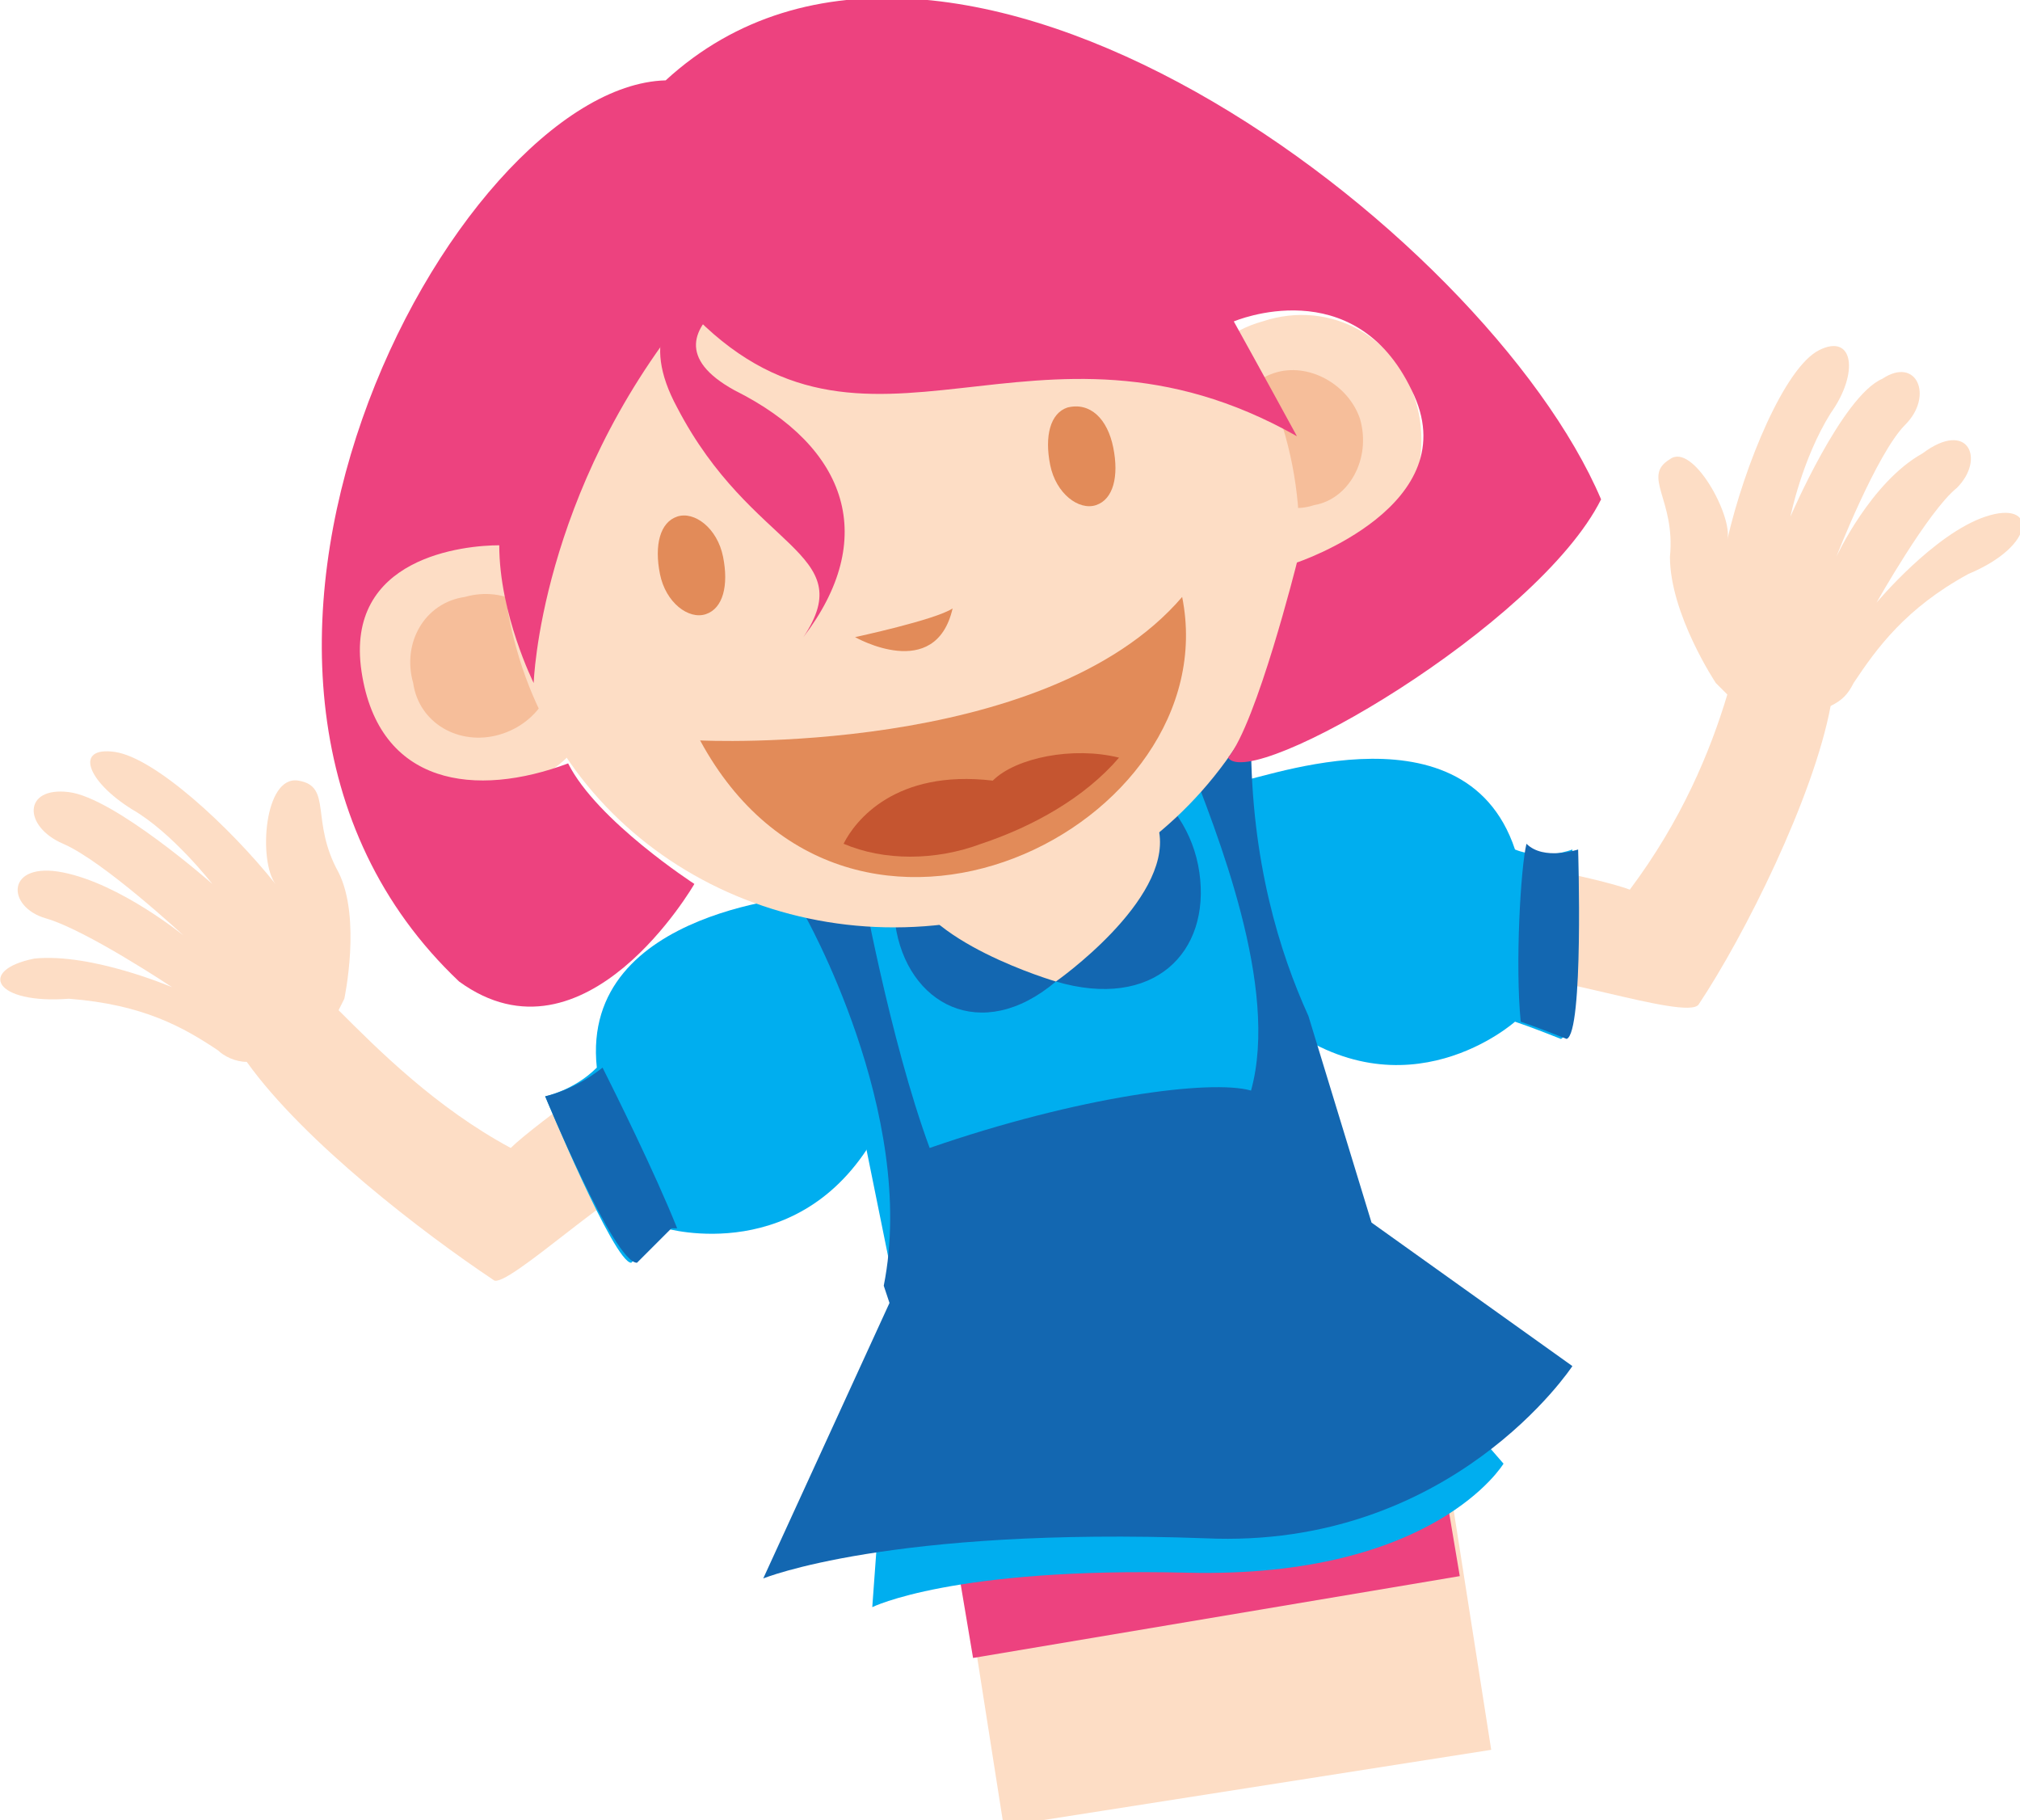
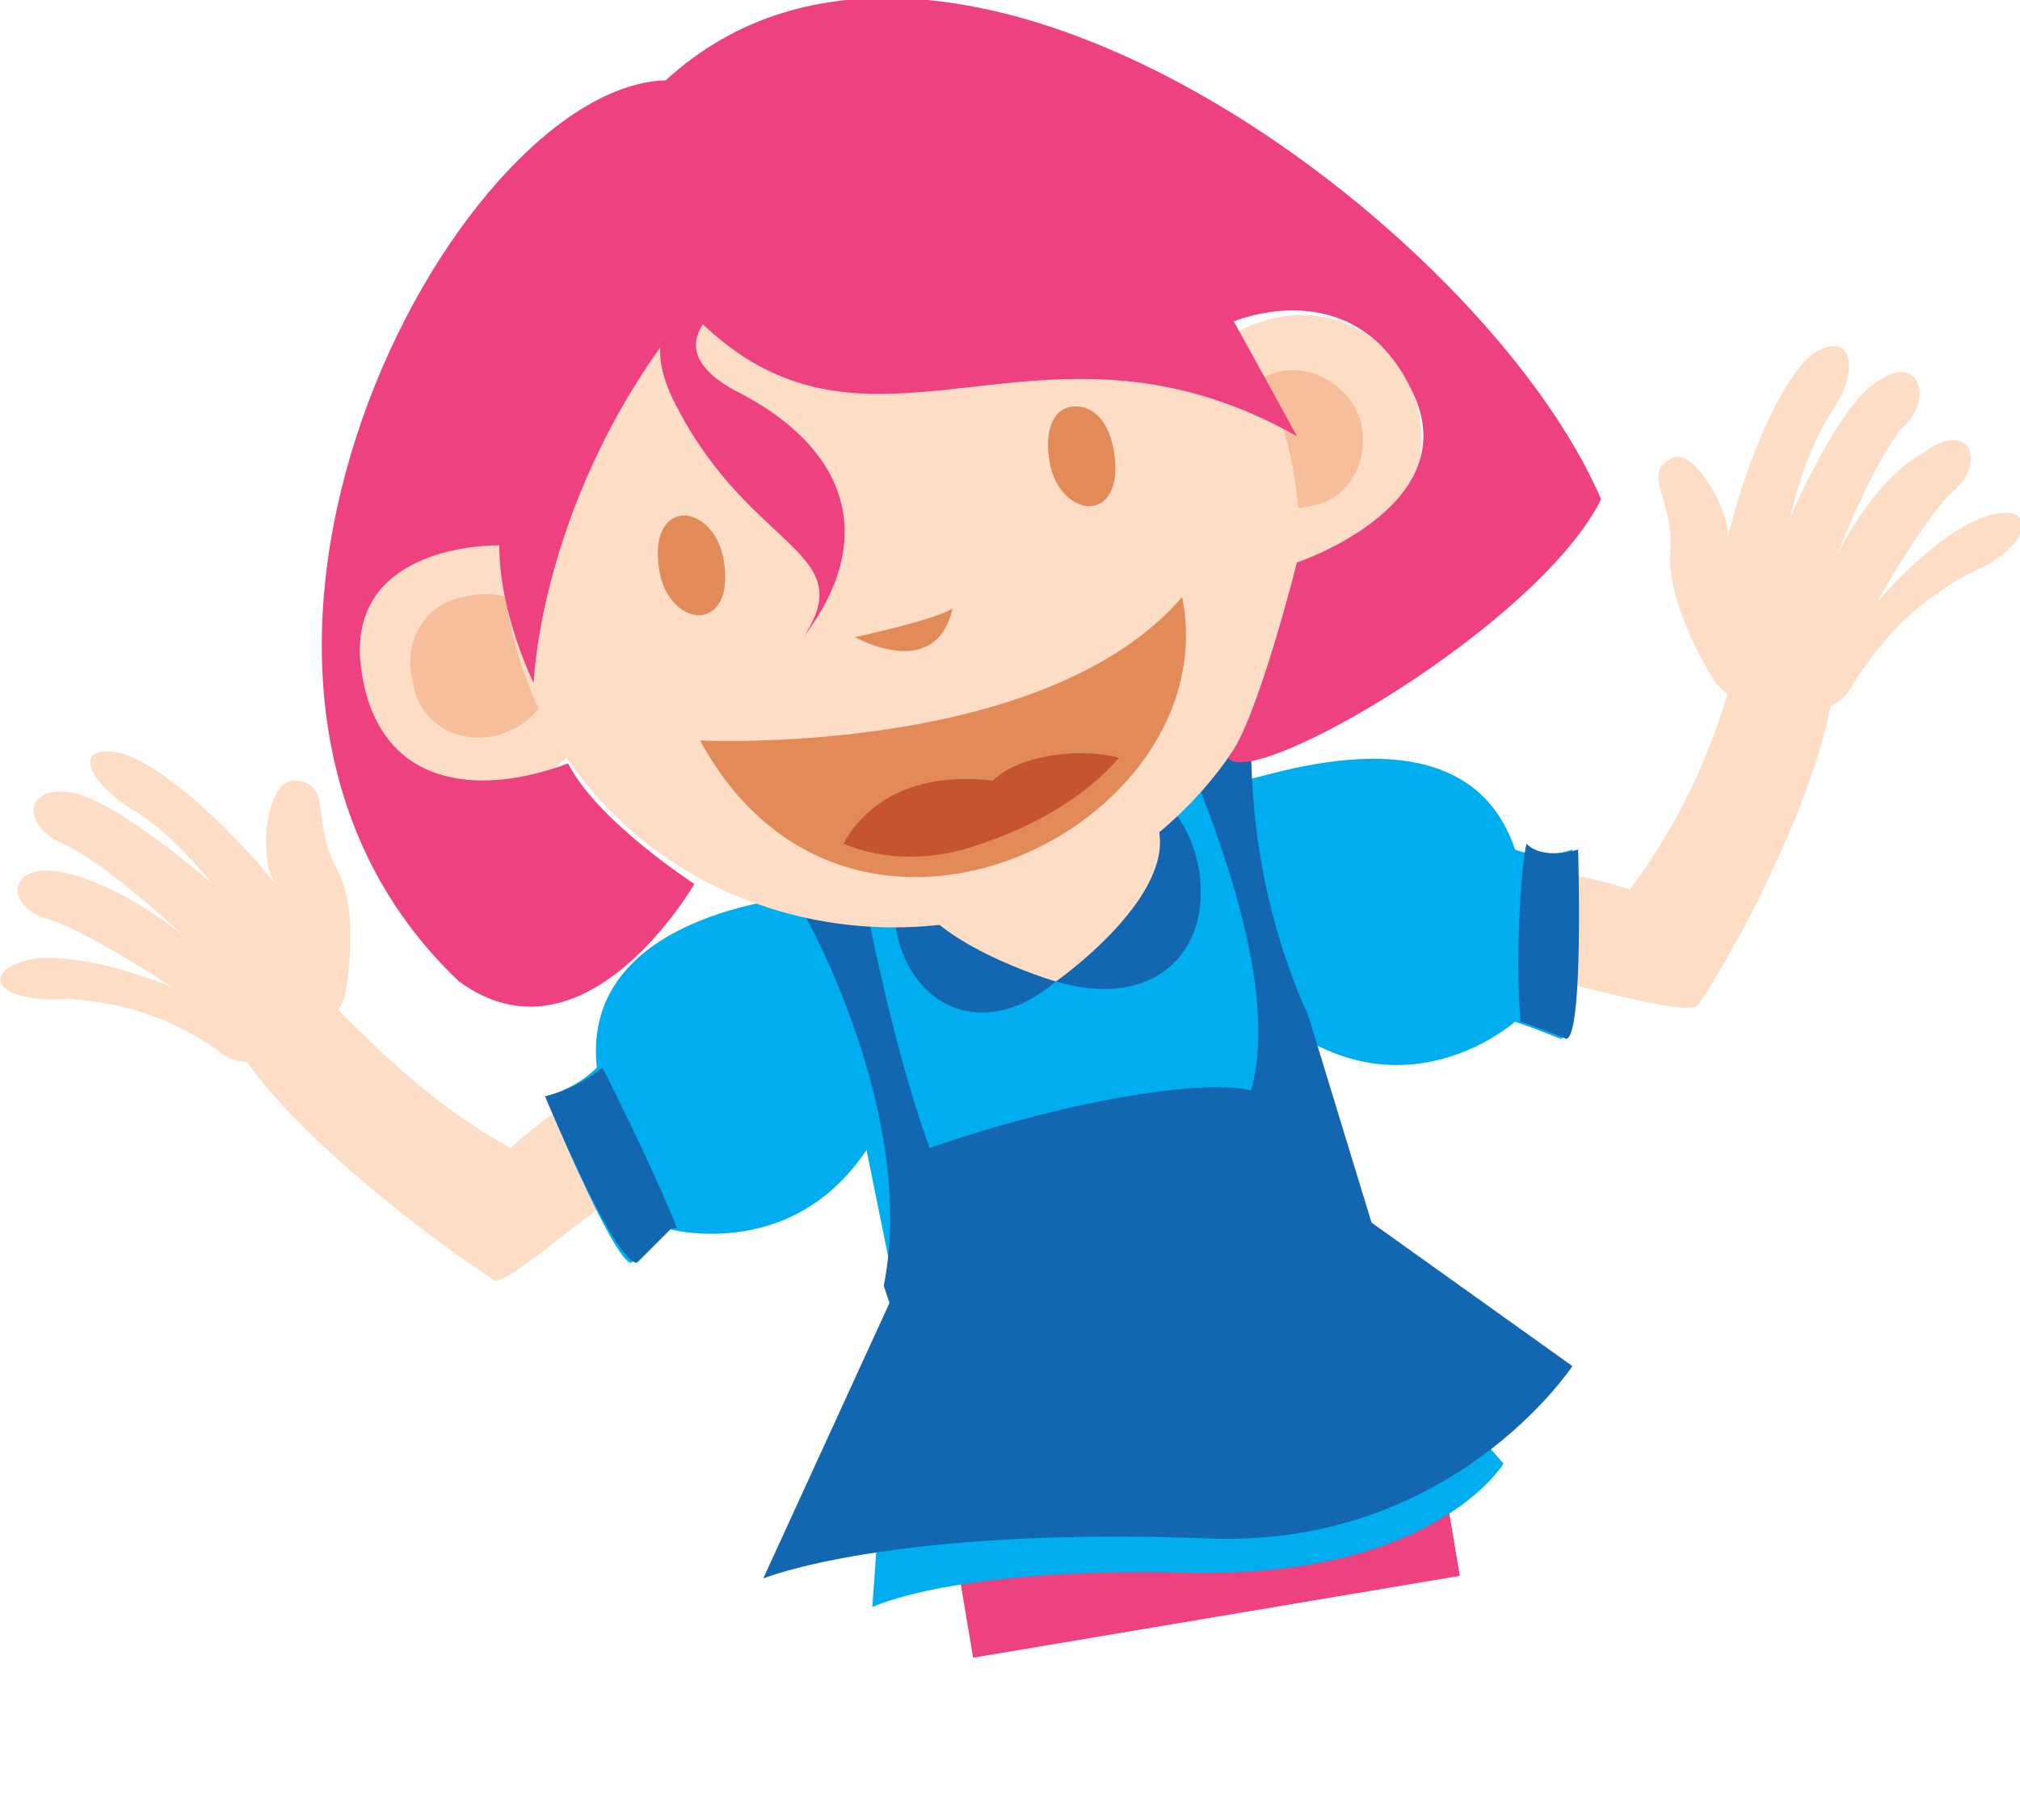
<svg xmlns="http://www.w3.org/2000/svg" version="1.1" id="Layer_1" x="0px" y="0px" viewBox="0 0 35.2 31.7" style="enable-background:new 0 0 35.2 31.7;" xml:space="preserve">
  <style type="text/css">
- 	.st0{fill:#FDDDC5;}
- 	.st1{fill:#ED427F;}
+ 	.st0{fill:#ED427F;}
+ 	.st1{fill:#FDDDC5;}
	.st2{fill:#00AEEF;}
	.st3{fill:#1367B1;}
	.st4{fill:#F6BE9A;}
	.st5{fill:#E28B59;}
	.st6{fill:#C55530;}
</style>
-   <rect x="16.9" y="24.4" transform="matrix(0.9879 -0.1549 0.1549 0.9879 -4.0388 3.6129)" class="st0" width="8.6" height="6.8" />
-   <rect x="16.5" y="23.4" transform="matrix(0.9862 -0.1658 0.1658 0.9862 -3.9915 3.81)" class="st1" width="8.6" height="4.8" />
+   <rect x="16.5" y="23.4" transform="matrix(0.9862 -0.1658 0.1658 0.9862 -3.9905 3.8055)" class="st0" width="8.6" height="4.8" />
  <g>
    <g>
-       <path class="st0" d="M34.6,9c-0.9,0.3-1.9,1.5-1.9,1.5s0.9-1.6,1.4-2c0.5-0.5,0.2-1.2-0.6-0.6C32.6,8.4,32,9.7,32,9.7    s0.7-1.8,1.2-2.3s0.2-1.2-0.4-0.8C32.1,6.9,31.2,9,31.2,9s0.2-1,0.7-1.8c0.5-0.7,0.4-1.4-0.2-1.1s-1.3,2-1.6,3.3    c0.1-0.4-0.6-1.7-1-1.4c-0.5,0.3,0.1,0.7,0,1.7c0,1,0.8,2.2,0.8,2.2l0.2,0.2c-0.3,1-0.8,2.2-1.7,3.4c-0.5-0.2-3-0.7-3.2-0.6    c0.3,0.3,0.6,1.6,1.2,2.2c0.2-0.3,3,0.7,3.2,0.4c0.8-1.2,2-3.6,2.3-5.2c0.2-0.1,0.3-0.2,0.4-0.4c0.4-0.6,0.9-1.3,2-1.9    C35.5,9.5,35.5,8.7,34.6,9z" />
+       <path class="st1" d="M34.6,9c-0.9,0.3-1.9,1.5-1.9,1.5s0.9-1.6,1.4-2c0.5-0.5,0.2-1.2-0.6-0.6C32.6,8.4,32,9.7,32,9.7    s0.7-1.8,1.2-2.3s0.2-1.2-0.4-0.8C32.1,6.9,31.2,9,31.2,9s0.2-1,0.7-1.8c0.5-0.7,0.4-1.4-0.2-1.1s-1.3,2-1.6,3.3    c0.1-0.4-0.6-1.7-1-1.4c-0.5,0.3,0.1,0.7,0,1.7c0,1,0.8,2.2,0.8,2.2l0.2,0.2c-0.3,1-0.8,2.2-1.7,3.4c-0.5-0.2-3-0.7-3.2-0.6    c0.3,0.3,0.6,1.6,1.2,2.2c0.2-0.3,3,0.7,3.2,0.4c0.8-1.2,2-3.6,2.3-5.2c0.2-0.1,0.3-0.2,0.4-0.4c0.4-0.6,0.9-1.3,2-1.9    C35.5,9.5,35.5,8.7,34.6,9z" />
    </g>
    <path class="st2" d="M26.4,14.8c0.5,0.2,1,0,1,0s0.1,3.2-0.2,3.3c-0.5-0.2-0.8-0.3-0.8-0.3s-1.9,1.7-4.1,0l-0.7-4.2   C21.7,13.7,25.5,12.1,26.4,14.8z" />
    <path class="st3" d="M27.5,14.8c0,0,0.1,3.2-0.2,3.3c-0.5-0.2-0.8-0.3-0.8-0.3l0,0c-0.1-1,0-2.7,0.1-3.1   C26.9,15,27.5,14.8,27.5,14.8z" />
    <g>
-       <path class="st0" d="M0.6,16.7c1-0.1,2.4,0.5,2.4,0.5s-1.5-1-2.2-1.2s-0.7-1,0.3-0.8s2.1,1.1,2.1,1.1S1.8,15,1.1,14.7    s-0.7-1,0.1-0.9s2.5,1.6,2.5,1.6S3,14.5,2.3,14.1c-0.8-0.5-1-1.1-0.3-1s2,1.3,2.8,2.3c-0.3-0.4-0.2-1.9,0.4-1.8    c0.6,0.1,0.2,0.7,0.7,1.6C6.3,16,6,17.4,6,17.4l-0.1,0.2c0.7,0.7,1.7,1.7,3,2.4c0.4-0.4,2.5-1.9,2.6-1.9c-0.2,0.4,0.1,1.7-0.2,2.5    c-0.3-0.2-2.5,1.9-2.7,1.7c-1.2-0.8-3.3-2.4-4.3-3.8c-0.2,0-0.4-0.1-0.5-0.2c-0.6-0.4-1.3-0.8-2.6-0.9    C-0.1,17.5-0.4,16.9,0.6,16.7z" />
+       <path class="st1" d="M0.6,16.7c1-0.1,2.4,0.5,2.4,0.5s-1.5-1-2.2-1.2s-0.7-1,0.3-0.8s2.1,1.1,2.1,1.1S1.8,15,1.1,14.7    s-0.7-1,0.1-0.9s2.5,1.6,2.5,1.6S3,14.5,2.3,14.1c-0.8-0.5-1-1.1-0.3-1s2,1.3,2.8,2.3c-0.3-0.4-0.2-1.9,0.4-1.8    c0.6,0.1,0.2,0.7,0.7,1.6C6.3,16,6,17.4,6,17.4l-0.1,0.2c0.7,0.7,1.7,1.7,3,2.4c0.4-0.4,2.5-1.9,2.6-1.9c-0.2,0.4,0.1,1.7-0.2,2.5    c-0.3-0.2-2.5,1.9-2.7,1.7c-1.2-0.8-3.3-2.4-4.3-3.8c-0.2,0-0.4-0.1-0.5-0.2c-0.6-0.4-1.3-0.8-2.6-0.9    C-0.1,17.5-0.4,16.9,0.6,16.7z" />
    </g>
    <path class="st2" d="M10.4,18.6C10,19,9.5,19.1,9.5,19.1S10.7,22,11,22c0.4-0.4,0.6-0.6,0.6-0.6s2.4,0.7,3.7-1.7l-1.2-4.1   C14.2,15.6,10.1,15.8,10.4,18.6z" />
    <path class="st2" d="M22.9,21.7l3.3,3.8c0,0-1.2,2-5.5,1.9c-4.1-0.1-5.5,0.6-5.5,0.6l0.4-5.5l-1.5-7.4l3.8-1.5l3.7-0.7L22.9,21.7z" />
    <path class="st3" d="M22.8,17.7L22.8,17.7c-0.5-1.1-1-2.7-1-4.8c-0.1-0.1-0.2-0.1-0.2-0.1c-0.1,0.1-0.2,0.2-0.4,0.3l-0.5,0.1   c0.5,1.3,1.6,4,1.1,5.8c-0.7-0.2-3,0.1-5.6,1c-0.7-1.9-1.2-4.7-1.2-4.7l-1,0.6c0,0,2,3.5,1.4,6.5l0.1,0.3l-2.2,4.8   c0,0,2.2-0.9,7.7-0.7c4.3,0.2,6.4-3,6.4-3l-3.5-2.5L22.8,17.7z" />
    <path class="st3" d="M20.9,15.2c0.2,1.4-0.8,2.4-2.5,1.9c-1.3,1.1-2.6,0.4-2.8-1s0.7-2.8,2.2-3C19.3,12.9,20.7,13.8,20.9,15.2z" />
-     <path class="st0" d="M20.2,14.5c0.2,1.2-1.8,2.6-1.8,2.6s-2.4-0.7-2.6-1.8c-0.2-1.2,0.6-2.3,1.8-2.5C18.9,12.6,20,13.3,20.2,14.5z" />
+     <path class="st1" d="M20.2,14.5c0.2,1.2-1.8,2.6-1.8,2.6s-2.4-0.7-2.6-1.8c-0.2-1.2,0.6-2.3,1.8-2.5C18.9,12.6,20,13.3,20.2,14.5z" />
    <g>
      <g>
-         <path class="st0" d="M10.5,11c0.3,1.2-0.4,2.4-1.5,2.7c-1.2,0.3-2.4-0.4-2.7-1.5C5.9,11,6.6,9.8,7.8,9.5S10.2,9.9,10.5,11z" />
-         <path class="st0" d="M24.7,7.1c0.3,1.2-0.4,2.4-1.5,2.7c-1.2,0.3-2.4-0.4-2.7-1.5c-0.3-1.2,0.4-2.4,1.5-2.7     C23.2,5.2,24.4,5.9,24.7,7.1z" />
+         <path class="st1" d="M10.5,11c0.3,1.2-0.4,2.4-1.5,2.7c-1.2,0.3-2.4-0.4-2.7-1.5C5.9,11,6.6,9.8,7.8,9.5S10.2,9.9,10.5,11z" />
+         <path class="st1" d="M24.7,7.1c0.3,1.2-0.4,2.4-1.5,2.7c-1.2,0.3-2.4-0.4-2.7-1.5c-0.3-1.2,0.4-2.4,1.5-2.7     C23.2,5.2,24.4,5.9,24.7,7.1z" />
        <path class="st4" d="M8.7,12.8C8,13,7.3,12.6,7.2,11.9c-0.2-0.7,0.2-1.4,0.9-1.5c0.7-0.2,1.4,0.2,1.5,0.9     C9.8,11.9,9.4,12.6,8.7,12.8L8.7,12.8z" />
-         <path class="st4" d="M22.9,8.8C22.3,9,21.6,8.6,21.4,8c-0.2-0.6,0.2-1.3,0.8-1.5c0.6-0.2,1.3,0.2,1.5,0.8     C23.9,8,23.5,8.7,22.9,8.8L22.9,8.8z" />
-         <path class="st0" d="M22.4,7.6c1,3.6-1.2,7.3-4.9,8.3s-7.5-1-8.5-4.6C8,7.8,10.2,4,13.9,3S21.4,4,22.4,7.6z" />
+         <path class="st4" d="M22.9,8.8C22.3,9,21.6,8.6,21.4,8s0.2-1.3,0.8-1.5c0.6-0.2,1.3,0.2,1.5,0.8C23.9,8,23.5,8.7,22.9,8.8     L22.9,8.8z" />
+         <path class="st1" d="M22.4,7.6c1,3.6-1.2,7.3-4.9,8.3s-7.5-1-8.5-4.6C8,7.8,10.2,4,13.9,3S21.4,4,22.4,7.6z" />
        <path class="st5" d="M14.9,11.1c0,0,1.4-0.3,1.7-0.5C16.3,11.9,14.9,11.1,14.9,11.1z" />
        <path class="st5" d="M12.2,12.9c0,0,6,0.3,8.4-2.5C21.4,14.4,14.8,17.7,12.2,12.9z" />
        <path class="st6" d="M17.3,13.6c-1.7-0.2-2.4,0.7-2.6,1.1c0.7,0.3,1.6,0.3,2.4,0c0.9-0.3,1.8-0.8,2.4-1.5     C18.7,13,17.7,13.2,17.3,13.6z" />
      </g>
      <g>
-         <path class="st1" d="M9.3,11.9c0,0,0.1-3.3,2.7-6.5c3.1,3.3,6-0.4,10.6,2.2c-0.6-1.1-1.1-2-1.1-2s2.1-0.9,3.1,1.2c1,2-2,3-2,3     s-0.7,2.8-1.2,3.4c0.4,0.6,5.4-2.3,6.5-4.5C25.9,4,16.5-3.1,11.6,1.4C7.9,1.5,2.4,11.8,8,17.1c2.2,1.6,4.1-1.7,4.1-1.7     s-1.7-1.1-2.2-2.1c-1.6,0.6-3.3,0.4-3.6-1.6C6,9.7,8.1,9.5,8.7,9.5C8.7,10.7,9.3,11.9,9.3,11.9z" />
+         <path class="st0" d="M9.3,11.9c0,0,0.1-3.3,2.7-6.5c3.1,3.3,6-0.4,10.6,2.2c-0.6-1.1-1.1-2-1.1-2s2.1-0.9,3.1,1.2c1,2-2,3-2,3     s-0.7,2.8-1.2,3.4c0.4,0.6,5.4-2.3,6.5-4.5C25.9,4,16.5-3.1,11.6,1.4C7.9,1.5,2.4,11.8,8,17.1c2.2,1.6,4.1-1.7,4.1-1.7     s-1.7-1.1-2.2-2.1c-1.6,0.6-3.3,0.4-3.6-1.6C6,9.7,8.1,9.5,8.7,9.5C8.7,10.7,9.3,11.9,9.3,11.9z" />
      </g>
      <path class="st5" d="M12.6,9.7c0.1,0.5,0,0.9-0.3,1s-0.7-0.2-0.8-0.7s0-0.9,0.3-1S12.5,9.2,12.6,9.7z" />
      <path class="st5" d="M19.4,7.8c0.1,0.5,0,0.9-0.3,1s-0.7-0.2-0.8-0.7c-0.1-0.5,0-0.9,0.3-1C19,7,19.3,7.3,19.4,7.8z" />
      <g>
-         <path class="st1" d="M13.9,4.6c0,0-3.4,0.1-2.1,2.5c1.3,2.5,3.2,2.5,2.2,4c1.3-1.7,0.8-3.3-1.2-4.3C10.8,5.7,13.9,4.6,13.9,4.6z" />
+         <path class="st0" d="M13.9,4.6c0,0-3.4,0.1-2.1,2.5c1.3,2.5,3.2,2.5,2.2,4c1.3-1.7,0.8-3.3-1.2-4.3C10.8,5.7,13.9,4.6,13.9,4.6z" />
      </g>
    </g>
    <path class="st3" d="M9.5,19.1c0,0,1.2,2.9,1.6,2.9c0.4-0.4,0.6-0.6,0.6-0.6s0,0,0.1,0c-0.4-1-1.1-2.4-1.3-2.8   C10,19,9.5,19.1,9.5,19.1z" />
  </g>
</svg>
